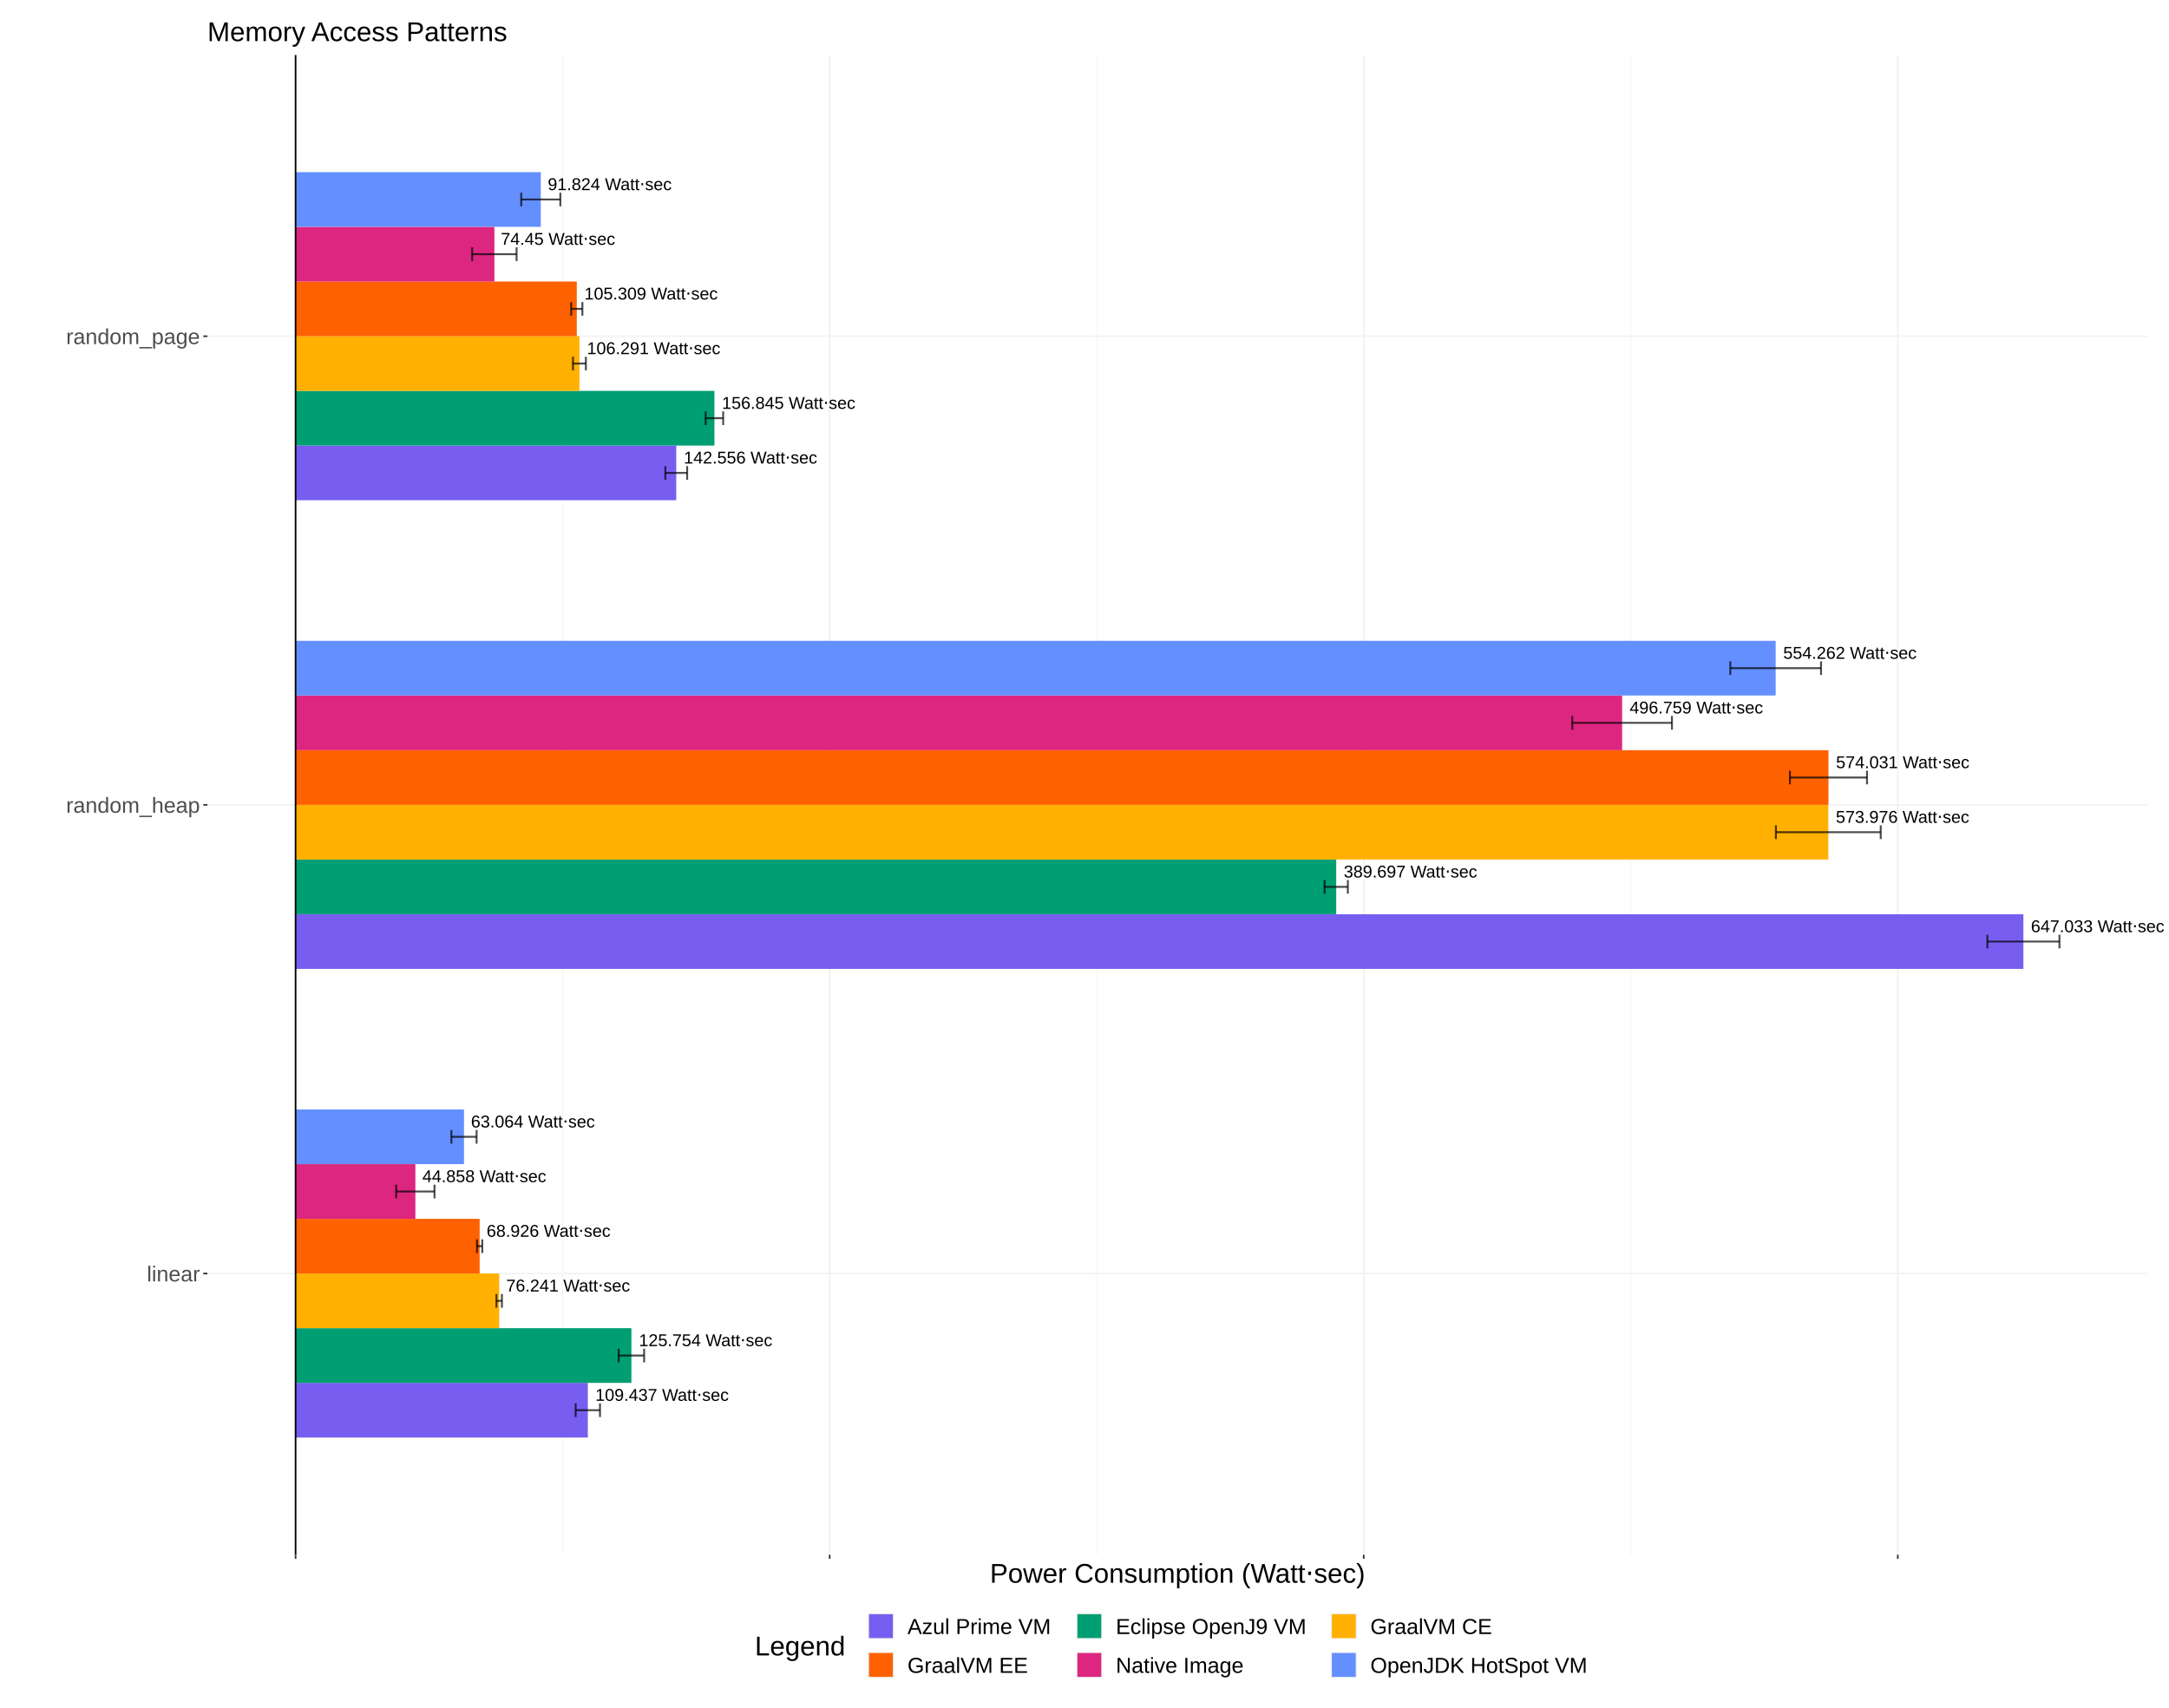
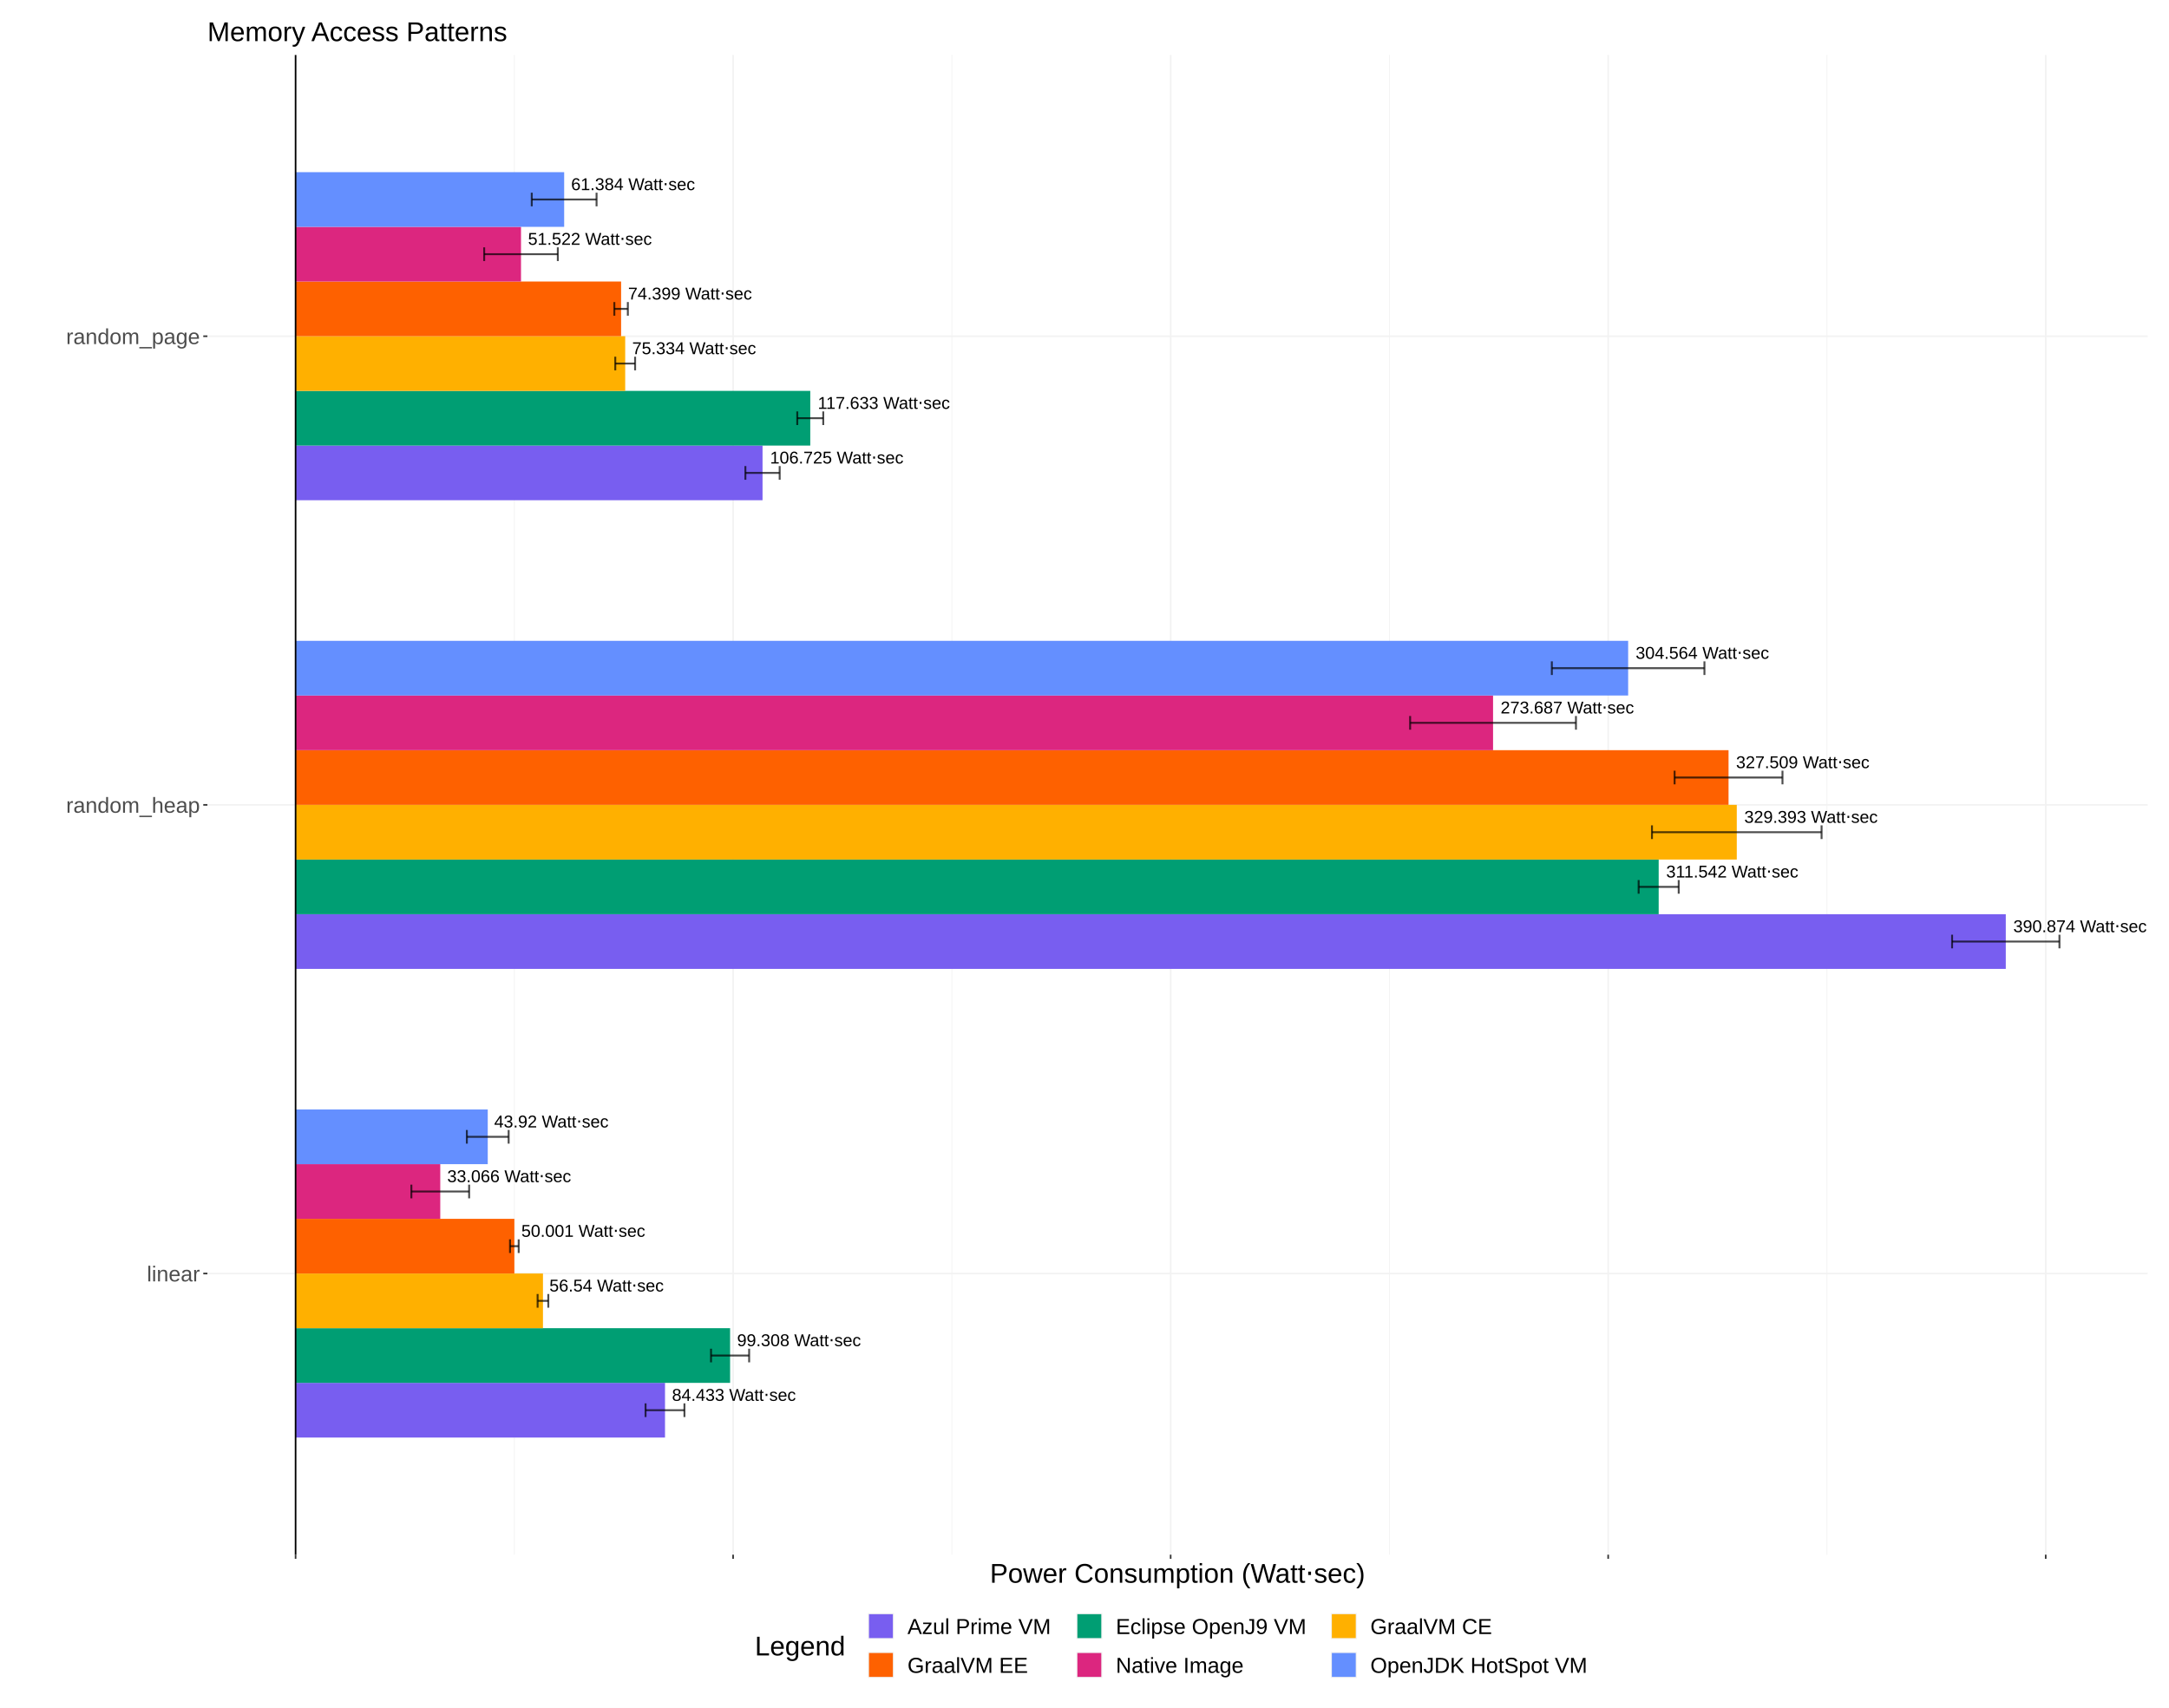
<svg xmlns="http://www.w3.org/2000/svg" class="svglite" width="1440.00pt" height="1133.86pt" viewBox="0 0 1440.00 1133.86">
  <defs>
    <style type="text/css">
    .svglite line, .svglite polyline, .svglite polygon, .svglite path, .svglite rect, .svglite circle {
      fill: none;
      stroke: #000000;
      stroke-linecap: round;
      stroke-linejoin: round;
      stroke-miterlimit: 10.00;
    }
    .svglite text {
      white-space: pre;
    }
  </style>
  </defs>
  <rect width="100%" height="100%" style="stroke: none; fill: #FFFFFF;" />
  <defs>
    <clipPath id="cpMC4wMHwxNDQwLjAwfDAuMDB8MTEzMy44Ng==">
      <rect x="0.00" y="0.00" width="1440.00" height="1133.86" />
    </clipPath>
  </defs>
  <g clip-path="url(#cpMC4wMHwxNDQwLjAwfDAuMDB8MTEzMy44Ng==)">
    <rect x="-0" y="0.00" width="1440.00" height="1133.86" style="stroke-width: 1.07; stroke: #FFFFFF; fill: #FFFFFF;" />
    <rect x="137.69" y="36.52" width="1288.14" height="995.83" style="stroke-width: 1.07; stroke: none;" />
-     <polyline points="373.52,1032.35 373.52,36.52 " style="stroke-width: 0.53; stroke: #F2F2F2; stroke-linecap: butt;" />
-     <polyline points="728.10,1032.35 728.10,36.52 " style="stroke-width: 0.53; stroke: #F2F2F2; stroke-linecap: butt;" />
-     <polyline points="1082.67,1032.35 1082.67,36.52 " style="stroke-width: 0.53; stroke: #F2F2F2; stroke-linecap: butt;" />
+     <polyline points="341.48,1032.35 341.48,36.52 " style="stroke-width: 0.53; stroke: #F2F2F2; stroke-linecap: butt;" />
+     <polyline points="631.95,1032.35 631.95,36.52 " style="stroke-width: 0.53; stroke: #F2F2F2; stroke-linecap: butt;" />
+     <polyline points="922.43,1032.35 922.43,36.52 " style="stroke-width: 0.53; stroke: #F2F2F2; stroke-linecap: butt;" />
+     <polyline points="1212.91,1032.35 1212.91,36.52 " style="stroke-width: 0.53; stroke: #F2F2F2; stroke-linecap: butt;" />
    <polyline points="137.69,845.64 1425.83,845.64 " style="stroke-width: 1.07; stroke: #F2F2F2; stroke-linecap: butt;" />
    <polyline points="137.69,534.44 1425.83,534.44 " style="stroke-width: 1.07; stroke: #F2F2F2; stroke-linecap: butt;" />
    <polyline points="137.69,223.24 1425.83,223.24 " style="stroke-width: 1.07; stroke: #F2F2F2; stroke-linecap: butt;" />
    <polyline points="196.24,1032.35 196.24,36.52 " style="stroke-width: 1.07; stroke: #F2F2F2; stroke-linecap: butt;" />
-     <polyline points="550.81,1032.35 550.81,36.52 " style="stroke-width: 1.07; stroke: #F2F2F2; stroke-linecap: butt;" />
-     <polyline points="905.38,1032.35 905.38,36.52 " style="stroke-width: 1.07; stroke: #F2F2F2; stroke-linecap: butt;" />
-     <polyline points="1259.96,1032.35 1259.96,36.52 " style="stroke-width: 1.07; stroke: #F2F2F2; stroke-linecap: butt;" />
-     <rect x="196.24" y="918.25" width="194.02" height="36.31" style="stroke-width: 1.07; stroke: none; stroke-linecap: butt; stroke-linejoin: miter; fill: #785EF0;" />
-     <rect x="196.24" y="607.05" width="1147.10" height="36.31" style="stroke-width: 1.07; stroke: none; stroke-linecap: butt; stroke-linejoin: miter; fill: #785EF0;" />
-     <rect x="196.24" y="295.85" width="252.73" height="36.31" style="stroke-width: 1.07; stroke: none; stroke-linecap: butt; stroke-linejoin: miter; fill: #785EF0;" />
-     <rect x="196.24" y="881.94" width="222.95" height="36.31" style="stroke-width: 1.07; stroke: none; stroke-linecap: butt; stroke-linejoin: miter; fill: #009E73;" />
-     <rect x="196.24" y="570.74" width="690.88" height="36.31" style="stroke-width: 1.07; stroke: none; stroke-linecap: butt; stroke-linejoin: miter; fill: #009E73;" />
-     <rect x="196.24" y="259.55" width="278.07" height="36.31" style="stroke-width: 1.07; stroke: none; stroke-linecap: butt; stroke-linejoin: miter; fill: #009E73;" />
-     <rect x="196.24" y="845.64" width="135.17" height="36.31" style="stroke-width: 1.07; stroke: none; stroke-linecap: butt; stroke-linejoin: miter; fill: #FFB000;" />
-     <rect x="196.24" y="534.44" width="1017.58" height="36.31" style="stroke-width: 1.07; stroke: none; stroke-linecap: butt; stroke-linejoin: miter; fill: #FFB000;" />
-     <rect x="196.24" y="223.24" width="188.44" height="36.31" style="stroke-width: 1.07; stroke: none; stroke-linecap: butt; stroke-linejoin: miter; fill: #FFB000;" />
-     <rect x="196.24" y="809.33" width="122.20" height="36.31" style="stroke-width: 1.07; stroke: none; stroke-linecap: butt; stroke-linejoin: miter; fill: #FE6100;" />
-     <rect x="196.24" y="498.13" width="1017.68" height="36.31" style="stroke-width: 1.07; stroke: none; stroke-linecap: butt; stroke-linejoin: miter; fill: #FE6100;" />
-     <rect x="196.24" y="186.93" width="186.70" height="36.31" style="stroke-width: 1.07; stroke: none; stroke-linecap: butt; stroke-linejoin: miter; fill: #FE6100;" />
-     <rect x="196.24" y="773.02" width="79.53" height="36.31" style="stroke-width: 1.07; stroke: none; stroke-linecap: butt; stroke-linejoin: miter; fill: #DC267F;" />
-     <rect x="196.24" y="461.83" width="880.69" height="36.31" style="stroke-width: 1.07; stroke: none; stroke-linecap: butt; stroke-linejoin: miter; fill: #DC267F;" />
-     <rect x="196.24" y="150.63" width="131.99" height="36.31" style="stroke-width: 1.07; stroke: none; stroke-linecap: butt; stroke-linejoin: miter; fill: #DC267F;" />
-     <rect x="196.24" y="736.72" width="111.80" height="36.31" style="stroke-width: 1.07; stroke: none; stroke-linecap: butt; stroke-linejoin: miter; fill: #648FFF;" />
-     <rect x="196.24" y="425.52" width="982.63" height="36.31" style="stroke-width: 1.07; stroke: none; stroke-linecap: butt; stroke-linejoin: miter; fill: #648FFF;" />
-     <rect x="196.24" y="114.32" width="162.79" height="36.31" style="stroke-width: 1.07; stroke: none; stroke-linecap: butt; stroke-linejoin: miter; fill: #648FFF;" />
-     <text x="395.25" y="930.18" style="font-size: 11.38px; font-family: &quot;Liberation Sans&quot;;" textLength="99.86px" lengthAdjust="spacingAndGlyphs">109.437 Watt⋅sec</text>
-     <text x="1348.33" y="618.98" style="font-size: 11.38px; font-family: &quot;Liberation Sans&quot;;" textLength="99.86px" lengthAdjust="spacingAndGlyphs">647.033 Watt⋅sec</text>
-     <text x="453.96" y="307.79" style="font-size: 11.38px; font-family: &quot;Liberation Sans&quot;;" textLength="99.86px" lengthAdjust="spacingAndGlyphs">142.556 Watt⋅sec</text>
-     <text x="424.18" y="893.87" style="font-size: 11.38px; font-family: &quot;Liberation Sans&quot;;" textLength="99.86px" lengthAdjust="spacingAndGlyphs">125.754 Watt⋅sec</text>
-     <text x="892.11" y="582.68" style="font-size: 11.38px; font-family: &quot;Liberation Sans&quot;;" textLength="99.86px" lengthAdjust="spacingAndGlyphs">389.697 Watt⋅sec</text>
-     <text x="479.30" y="271.48" style="font-size: 11.38px; font-family: &quot;Liberation Sans&quot;;" textLength="99.86px" lengthAdjust="spacingAndGlyphs">156.845 Watt⋅sec</text>
-     <text x="336.03" y="857.57" style="font-size: 11.38px; font-family: &quot;Liberation Sans&quot;;" textLength="92.62px" lengthAdjust="spacingAndGlyphs">76.241 Watt⋅sec</text>
-     <text x="1218.81" y="546.37" style="font-size: 11.38px; font-family: &quot;Liberation Sans&quot;;" textLength="99.86px" lengthAdjust="spacingAndGlyphs">573.976 Watt⋅sec</text>
-     <text x="389.67" y="235.17" style="font-size: 11.38px; font-family: &quot;Liberation Sans&quot;;" textLength="99.86px" lengthAdjust="spacingAndGlyphs">106.291 Watt⋅sec</text>
-     <text x="323.06" y="821.26" style="font-size: 11.38px; font-family: &quot;Liberation Sans&quot;;" textLength="92.62px" lengthAdjust="spacingAndGlyphs">68.926 Watt⋅sec</text>
-     <text x="1218.91" y="510.06" style="font-size: 11.38px; font-family: &quot;Liberation Sans&quot;;" textLength="99.86px" lengthAdjust="spacingAndGlyphs">574.031 Watt⋅sec</text>
-     <text x="387.93" y="198.87" style="font-size: 11.38px; font-family: &quot;Liberation Sans&quot;;" textLength="99.86px" lengthAdjust="spacingAndGlyphs">105.309 Watt⋅sec</text>
-     <text x="280.40" y="784.96" style="font-size: 11.38px; font-family: &quot;Liberation Sans&quot;;" textLength="92.62px" lengthAdjust="spacingAndGlyphs">44.858 Watt⋅sec</text>
-     <text x="1081.92" y="473.76" style="font-size: 11.38px; font-family: &quot;Liberation Sans&quot;;" textLength="99.86px" lengthAdjust="spacingAndGlyphs">496.759 Watt⋅sec</text>
-     <text x="332.50" y="162.56" style="font-size: 11.38px; font-family: &quot;Liberation Sans&quot;;" textLength="85.38px" lengthAdjust="spacingAndGlyphs">74.45 Watt⋅sec</text>
-     <text x="312.67" y="748.65" style="font-size: 11.38px; font-family: &quot;Liberation Sans&quot;;" textLength="92.62px" lengthAdjust="spacingAndGlyphs">63.064 Watt⋅sec</text>
-     <text x="1183.86" y="437.45" style="font-size: 11.38px; font-family: &quot;Liberation Sans&quot;;" textLength="99.86px" lengthAdjust="spacingAndGlyphs">554.262 Watt⋅sec</text>
-     <text x="363.66" y="126.25" style="font-size: 11.38px; font-family: &quot;Liberation Sans&quot;;" textLength="92.62px" lengthAdjust="spacingAndGlyphs">91.824 Watt⋅sec</text>
-     <polyline points="398.34,940.94 398.34,931.86 " style="stroke-width: 1.28; stroke: #000000; stroke-opacity: 0.70; stroke-linecap: butt;" />
-     <polyline points="398.34,936.40 382.17,936.40 " style="stroke-width: 1.28; stroke: #000000; stroke-opacity: 0.70; stroke-linecap: butt;" />
-     <polyline points="382.17,940.94 382.17,931.86 " style="stroke-width: 1.28; stroke: #000000; stroke-opacity: 0.70; stroke-linecap: butt;" />
+     <polyline points="486.71,1032.35 486.71,36.52 " style="stroke-width: 1.07; stroke: #F2F2F2; stroke-linecap: butt;" />
+     <polyline points="777.19,1032.35 777.19,36.52 " style="stroke-width: 1.07; stroke: #F2F2F2; stroke-linecap: butt;" />
+     <polyline points="1067.67,1032.35 1067.67,36.52 " style="stroke-width: 1.07; stroke: #F2F2F2; stroke-linecap: butt;" />
+     <polyline points="1358.15,1032.35 1358.15,36.52 " style="stroke-width: 1.07; stroke: #F2F2F2; stroke-linecap: butt;" />
+     <rect x="196.24" y="918.25" width="245.26" height="36.31" style="stroke-width: 1.07; stroke: none; stroke-linecap: butt; stroke-linejoin: miter; fill: #785EF0;" />
+     <rect x="196.24" y="607.05" width="1135.40" height="36.31" style="stroke-width: 1.07; stroke: none; stroke-linecap: butt; stroke-linejoin: miter; fill: #785EF0;" />
+     <rect x="196.24" y="295.85" width="310.01" height="36.31" style="stroke-width: 1.07; stroke: none; stroke-linecap: butt; stroke-linejoin: miter; fill: #785EF0;" />
+     <rect x="196.24" y="881.94" width="288.47" height="36.31" style="stroke-width: 1.07; stroke: none; stroke-linecap: butt; stroke-linejoin: miter; fill: #009E73;" />
+     <rect x="196.24" y="570.74" width="904.96" height="36.31" style="stroke-width: 1.07; stroke: none; stroke-linecap: butt; stroke-linejoin: miter; fill: #009E73;" />
+     <rect x="196.24" y="259.55" width="341.70" height="36.31" style="stroke-width: 1.07; stroke: none; stroke-linecap: butt; stroke-linejoin: miter; fill: #009E73;" />
+     <rect x="196.24" y="845.64" width="164.24" height="36.31" style="stroke-width: 1.07; stroke: none; stroke-linecap: butt; stroke-linejoin: miter; fill: #FFB000;" />
+     <rect x="196.24" y="534.44" width="956.81" height="36.31" style="stroke-width: 1.07; stroke: none; stroke-linecap: butt; stroke-linejoin: miter; fill: #FFB000;" />
+     <rect x="196.24" y="223.24" width="218.83" height="36.31" style="stroke-width: 1.07; stroke: none; stroke-linecap: butt; stroke-linejoin: miter; fill: #FFB000;" />
+     <rect x="196.24" y="809.33" width="145.24" height="36.31" style="stroke-width: 1.07; stroke: none; stroke-linecap: butt; stroke-linejoin: miter; fill: #FE6100;" />
+     <rect x="196.24" y="498.13" width="951.34" height="36.31" style="stroke-width: 1.07; stroke: none; stroke-linecap: butt; stroke-linejoin: miter; fill: #FE6100;" />
+     <rect x="196.24" y="186.93" width="216.11" height="36.31" style="stroke-width: 1.07; stroke: none; stroke-linecap: butt; stroke-linejoin: miter; fill: #FE6100;" />
+     <rect x="196.24" y="773.02" width="96.05" height="36.31" style="stroke-width: 1.07; stroke: none; stroke-linecap: butt; stroke-linejoin: miter; fill: #DC267F;" />
+     <rect x="196.24" y="461.83" width="795.00" height="36.31" style="stroke-width: 1.07; stroke: none; stroke-linecap: butt; stroke-linejoin: miter; fill: #DC267F;" />
+     <rect x="196.24" y="150.63" width="149.66" height="36.31" style="stroke-width: 1.07; stroke: none; stroke-linecap: butt; stroke-linejoin: miter; fill: #DC267F;" />
+     <rect x="196.24" y="736.72" width="127.58" height="36.31" style="stroke-width: 1.07; stroke: none; stroke-linecap: butt; stroke-linejoin: miter; fill: #648FFF;" />
+     <rect x="196.24" y="425.52" width="884.69" height="36.31" style="stroke-width: 1.07; stroke: none; stroke-linecap: butt; stroke-linejoin: miter; fill: #648FFF;" />
+     <rect x="196.24" y="114.32" width="178.31" height="36.31" style="stroke-width: 1.07; stroke: none; stroke-linecap: butt; stroke-linejoin: miter; fill: #648FFF;" />
+     <text x="446.13" y="930.18" style="font-size: 11.38px; font-family: &quot;Liberation Sans&quot;;" textLength="92.62px" lengthAdjust="spacingAndGlyphs">84.433 Watt⋅sec</text>
+     <text x="1336.63" y="618.98" style="font-size: 11.38px; font-family: &quot;Liberation Sans&quot;;" textLength="99.86px" lengthAdjust="spacingAndGlyphs">390.874 Watt⋅sec</text>
+     <text x="511.24" y="307.79" style="font-size: 11.38px; font-family: &quot;Liberation Sans&quot;;" textLength="99.86px" lengthAdjust="spacingAndGlyphs">106.725 Watt⋅sec</text>
+     <text x="489.34" y="893.87" style="font-size: 11.38px; font-family: &quot;Liberation Sans&quot;;" textLength="92.62px" lengthAdjust="spacingAndGlyphs">99.308 Watt⋅sec</text>
+     <text x="1106.19" y="582.68" style="font-size: 11.38px; font-family: &quot;Liberation Sans&quot;;" textLength="99.86px" lengthAdjust="spacingAndGlyphs">311.542 Watt⋅sec</text>
+     <text x="542.93" y="271.48" style="font-size: 11.38px; font-family: &quot;Liberation Sans&quot;;" textLength="99.86px" lengthAdjust="spacingAndGlyphs">117.633 Watt⋅sec</text>
+     <text x="364.74" y="857.57" style="font-size: 11.38px; font-family: &quot;Liberation Sans&quot;;" textLength="85.38px" lengthAdjust="spacingAndGlyphs">56.54 Watt⋅sec</text>
+     <text x="1158.04" y="546.37" style="font-size: 11.38px; font-family: &quot;Liberation Sans&quot;;" textLength="99.86px" lengthAdjust="spacingAndGlyphs">329.393 Watt⋅sec</text>
+     <text x="419.70" y="235.17" style="font-size: 11.38px; font-family: &quot;Liberation Sans&quot;;" textLength="92.62px" lengthAdjust="spacingAndGlyphs">75.334 Watt⋅sec</text>
+     <text x="346.11" y="821.26" style="font-size: 11.38px; font-family: &quot;Liberation Sans&quot;;" textLength="92.62px" lengthAdjust="spacingAndGlyphs">50.001 Watt⋅sec</text>
+     <text x="1152.57" y="510.06" style="font-size: 11.38px; font-family: &quot;Liberation Sans&quot;;" textLength="99.86px" lengthAdjust="spacingAndGlyphs">327.509 Watt⋅sec</text>
+     <text x="416.98" y="198.87" style="font-size: 11.38px; font-family: &quot;Liberation Sans&quot;;" textLength="92.62px" lengthAdjust="spacingAndGlyphs">74.399 Watt⋅sec</text>
+     <text x="296.92" y="784.96" style="font-size: 11.38px; font-family: &quot;Liberation Sans&quot;;" textLength="92.62px" lengthAdjust="spacingAndGlyphs">33.066 Watt⋅sec</text>
+     <text x="996.23" y="473.76" style="font-size: 11.38px; font-family: &quot;Liberation Sans&quot;;" textLength="99.86px" lengthAdjust="spacingAndGlyphs">273.687 Watt⋅sec</text>
+     <text x="350.53" y="162.56" style="font-size: 11.38px; font-family: &quot;Liberation Sans&quot;;" textLength="92.62px" lengthAdjust="spacingAndGlyphs">51.522 Watt⋅sec</text>
+     <text x="328.08" y="748.65" style="font-size: 11.38px; font-family: &quot;Liberation Sans&quot;;" textLength="85.38px" lengthAdjust="spacingAndGlyphs">43.92 Watt⋅sec</text>
+     <text x="1085.92" y="437.45" style="font-size: 11.38px; font-family: &quot;Liberation Sans&quot;;" textLength="99.86px" lengthAdjust="spacingAndGlyphs">304.564 Watt⋅sec</text>
+     <text x="379.17" y="126.25" style="font-size: 11.38px; font-family: &quot;Liberation Sans&quot;;" textLength="92.62px" lengthAdjust="spacingAndGlyphs">61.384 Watt⋅sec</text>
+     <polyline points="454.40,940.94 454.40,931.86 " style="stroke-width: 1.28; stroke: #000000; stroke-opacity: 0.70; stroke-linecap: butt;" />
+     <polyline points="454.40,936.40 428.59,936.40 " style="stroke-width: 1.28; stroke: #000000; stroke-opacity: 0.70; stroke-linecap: butt;" />
+     <polyline points="428.59,940.94 428.59,931.86 " style="stroke-width: 1.28; stroke: #000000; stroke-opacity: 0.70; stroke-linecap: butt;" />
    <polyline points="1367.27,629.74 1367.27,620.67 " style="stroke-width: 1.28; stroke: #000000; stroke-opacity: 0.70; stroke-linecap: butt;" />
-     <polyline points="1367.27,625.20 1319.41,625.20 " style="stroke-width: 1.28; stroke: #000000; stroke-opacity: 0.70; stroke-linecap: butt;" />
-     <polyline points="1319.41,629.74 1319.41,620.67 " style="stroke-width: 1.28; stroke: #000000; stroke-opacity: 0.70; stroke-linecap: butt;" />
-     <polyline points="456.20,318.55 456.20,309.47 " style="stroke-width: 1.28; stroke: #000000; stroke-opacity: 0.70; stroke-linecap: butt;" />
-     <polyline points="456.20,314.01 441.74,314.01 " style="stroke-width: 1.28; stroke: #000000; stroke-opacity: 0.70; stroke-linecap: butt;" />
-     <polyline points="441.74,318.55 441.74,309.47 " style="stroke-width: 1.28; stroke: #000000; stroke-opacity: 0.70; stroke-linecap: butt;" />
-     <polyline points="427.64,904.63 427.64,895.56 " style="stroke-width: 1.28; stroke: #000000; stroke-opacity: 0.70; stroke-linecap: butt;" />
-     <polyline points="427.64,900.10 410.72,900.10 " style="stroke-width: 1.28; stroke: #000000; stroke-opacity: 0.70; stroke-linecap: butt;" />
-     <polyline points="410.72,904.63 410.72,895.56 " style="stroke-width: 1.28; stroke: #000000; stroke-opacity: 0.70; stroke-linecap: butt;" />
-     <polyline points="894.84,593.44 894.84,584.36 " style="stroke-width: 1.28; stroke: #000000; stroke-opacity: 0.70; stroke-linecap: butt;" />
-     <polyline points="894.84,588.90 879.39,588.90 " style="stroke-width: 1.28; stroke: #000000; stroke-opacity: 0.70; stroke-linecap: butt;" />
-     <polyline points="879.39,593.44 879.39,584.36 " style="stroke-width: 1.28; stroke: #000000; stroke-opacity: 0.70; stroke-linecap: butt;" />
-     <polyline points="480.12,282.24 480.12,273.16 " style="stroke-width: 1.28; stroke: #000000; stroke-opacity: 0.70; stroke-linecap: butt;" />
-     <polyline points="480.12,277.70 468.48,277.70 " style="stroke-width: 1.28; stroke: #000000; stroke-opacity: 0.70; stroke-linecap: butt;" />
-     <polyline points="468.48,282.24 468.48,273.16 " style="stroke-width: 1.28; stroke: #000000; stroke-opacity: 0.70; stroke-linecap: butt;" />
-     <polyline points="333.22,868.33 333.22,859.25 " style="stroke-width: 1.28; stroke: #000000; stroke-opacity: 0.70; stroke-linecap: butt;" />
-     <polyline points="333.22,863.79 329.58,863.79 " style="stroke-width: 1.28; stroke: #000000; stroke-opacity: 0.70; stroke-linecap: butt;" />
-     <polyline points="329.58,868.33 329.58,859.25 " style="stroke-width: 1.28; stroke: #000000; stroke-opacity: 0.70; stroke-linecap: butt;" />
-     <polyline points="1248.62,557.13 1248.62,548.05 " style="stroke-width: 1.28; stroke: #000000; stroke-opacity: 0.70; stroke-linecap: butt;" />
-     <polyline points="1248.62,552.59 1179.02,552.59 " style="stroke-width: 1.28; stroke: #000000; stroke-opacity: 0.70; stroke-linecap: butt;" />
-     <polyline points="1179.02,557.13 1179.02,548.05 " style="stroke-width: 1.28; stroke: #000000; stroke-opacity: 0.70; stroke-linecap: butt;" />
-     <polyline points="388.96,245.93 388.96,236.86 " style="stroke-width: 1.28; stroke: #000000; stroke-opacity: 0.70; stroke-linecap: butt;" />
-     <polyline points="388.96,241.39 380.40,241.39 " style="stroke-width: 1.28; stroke: #000000; stroke-opacity: 0.70; stroke-linecap: butt;" />
-     <polyline points="380.40,245.93 380.40,236.86 " style="stroke-width: 1.28; stroke: #000000; stroke-opacity: 0.70; stroke-linecap: butt;" />
-     <polyline points="320.19,832.02 320.19,822.94 " style="stroke-width: 1.28; stroke: #000000; stroke-opacity: 0.70; stroke-linecap: butt;" />
-     <polyline points="320.19,827.48 316.68,827.48 " style="stroke-width: 1.28; stroke: #000000; stroke-opacity: 0.70; stroke-linecap: butt;" />
-     <polyline points="316.68,832.02 316.68,822.94 " style="stroke-width: 1.28; stroke: #000000; stroke-opacity: 0.70; stroke-linecap: butt;" />
-     <polyline points="1239.51,520.82 1239.51,511.75 " style="stroke-width: 1.28; stroke: #000000; stroke-opacity: 0.70; stroke-linecap: butt;" />
-     <polyline points="1239.51,516.29 1188.33,516.29 " style="stroke-width: 1.28; stroke: #000000; stroke-opacity: 0.70; stroke-linecap: butt;" />
-     <polyline points="1188.33,520.82 1188.33,511.75 " style="stroke-width: 1.28; stroke: #000000; stroke-opacity: 0.70; stroke-linecap: butt;" />
-     <polyline points="386.65,209.63 386.65,200.55 " style="stroke-width: 1.28; stroke: #000000; stroke-opacity: 0.70; stroke-linecap: butt;" />
-     <polyline points="386.65,205.09 379.22,205.09 " style="stroke-width: 1.28; stroke: #000000; stroke-opacity: 0.70; stroke-linecap: butt;" />
-     <polyline points="379.22,209.63 379.22,200.55 " style="stroke-width: 1.28; stroke: #000000; stroke-opacity: 0.70; stroke-linecap: butt;" />
-     <polyline points="288.47,795.71 288.47,786.64 " style="stroke-width: 1.28; stroke: #000000; stroke-opacity: 0.70; stroke-linecap: butt;" />
-     <polyline points="288.47,791.18 263.06,791.18 " style="stroke-width: 1.28; stroke: #000000; stroke-opacity: 0.70; stroke-linecap: butt;" />
-     <polyline points="263.06,795.71 263.06,786.64 " style="stroke-width: 1.28; stroke: #000000; stroke-opacity: 0.70; stroke-linecap: butt;" />
-     <polyline points="1110.01,484.52 1110.01,475.44 " style="stroke-width: 1.28; stroke: #000000; stroke-opacity: 0.70; stroke-linecap: butt;" />
-     <polyline points="1110.01,479.98 1043.84,479.98 " style="stroke-width: 1.28; stroke: #000000; stroke-opacity: 0.70; stroke-linecap: butt;" />
-     <polyline points="1043.84,484.52 1043.84,475.44 " style="stroke-width: 1.28; stroke: #000000; stroke-opacity: 0.70; stroke-linecap: butt;" />
-     <polyline points="342.96,173.32 342.96,164.24 " style="stroke-width: 1.28; stroke: #000000; stroke-opacity: 0.70; stroke-linecap: butt;" />
-     <polyline points="342.96,168.78 313.49,168.78 " style="stroke-width: 1.28; stroke: #000000; stroke-opacity: 0.70; stroke-linecap: butt;" />
-     <polyline points="313.49,173.32 313.49,164.24 " style="stroke-width: 1.28; stroke: #000000; stroke-opacity: 0.70; stroke-linecap: butt;" />
-     <polyline points="316.41,759.41 316.41,750.33 " style="stroke-width: 1.28; stroke: #000000; stroke-opacity: 0.70; stroke-linecap: butt;" />
-     <polyline points="316.41,754.87 299.68,754.87 " style="stroke-width: 1.28; stroke: #000000; stroke-opacity: 0.70; stroke-linecap: butt;" />
-     <polyline points="299.68,759.41 299.68,750.33 " style="stroke-width: 1.28; stroke: #000000; stroke-opacity: 0.70; stroke-linecap: butt;" />
-     <polyline points="1208.99,448.21 1208.99,439.13 " style="stroke-width: 1.28; stroke: #000000; stroke-opacity: 0.70; stroke-linecap: butt;" />
-     <polyline points="1208.99,443.67 1148.75,443.67 " style="stroke-width: 1.28; stroke: #000000; stroke-opacity: 0.70; stroke-linecap: butt;" />
-     <polyline points="1148.75,448.21 1148.75,439.13 " style="stroke-width: 1.28; stroke: #000000; stroke-opacity: 0.70; stroke-linecap: butt;" />
-     <polyline points="372.02,137.01 372.02,127.94 " style="stroke-width: 1.28; stroke: #000000; stroke-opacity: 0.70; stroke-linecap: butt;" />
-     <polyline points="372.02,132.47 346.04,132.47 " style="stroke-width: 1.28; stroke: #000000; stroke-opacity: 0.70; stroke-linecap: butt;" />
-     <polyline points="346.04,137.01 346.04,127.94 " style="stroke-width: 1.28; stroke: #000000; stroke-opacity: 0.70; stroke-linecap: butt;" />
+     <polyline points="1367.27,625.20 1296.00,625.20 " style="stroke-width: 1.28; stroke: #000000; stroke-opacity: 0.70; stroke-linecap: butt;" />
+     <polyline points="1296.00,629.74 1296.00,620.67 " style="stroke-width: 1.28; stroke: #000000; stroke-opacity: 0.70; stroke-linecap: butt;" />
+     <polyline points="517.63,318.55 517.63,309.47 " style="stroke-width: 1.28; stroke: #000000; stroke-opacity: 0.70; stroke-linecap: butt;" />
+     <polyline points="517.63,314.01 494.87,314.01 " style="stroke-width: 1.28; stroke: #000000; stroke-opacity: 0.70; stroke-linecap: butt;" />
+     <polyline points="494.87,318.55 494.87,309.47 " style="stroke-width: 1.28; stroke: #000000; stroke-opacity: 0.70; stroke-linecap: butt;" />
+     <polyline points="497.36,904.63 497.36,895.56 " style="stroke-width: 1.28; stroke: #000000; stroke-opacity: 0.70; stroke-linecap: butt;" />
+     <polyline points="497.36,900.10 472.05,900.10 " style="stroke-width: 1.28; stroke: #000000; stroke-opacity: 0.70; stroke-linecap: butt;" />
+     <polyline points="472.05,904.63 472.05,895.56 " style="stroke-width: 1.28; stroke: #000000; stroke-opacity: 0.70; stroke-linecap: butt;" />
+     <polyline points="1114.50,593.44 1114.50,584.36 " style="stroke-width: 1.28; stroke: #000000; stroke-opacity: 0.70; stroke-linecap: butt;" />
+     <polyline points="1114.50,588.90 1087.89,588.90 " style="stroke-width: 1.28; stroke: #000000; stroke-opacity: 0.70; stroke-linecap: butt;" />
+     <polyline points="1087.89,593.44 1087.89,584.36 " style="stroke-width: 1.28; stroke: #000000; stroke-opacity: 0.70; stroke-linecap: butt;" />
+     <polyline points="546.56,282.24 546.56,273.16 " style="stroke-width: 1.28; stroke: #000000; stroke-opacity: 0.70; stroke-linecap: butt;" />
+     <polyline points="546.56,277.70 529.31,277.70 " style="stroke-width: 1.28; stroke: #000000; stroke-opacity: 0.70; stroke-linecap: butt;" />
+     <polyline points="529.31,282.24 529.31,273.16 " style="stroke-width: 1.28; stroke: #000000; stroke-opacity: 0.70; stroke-linecap: butt;" />
+     <polyline points="364.02,868.33 364.02,859.25 " style="stroke-width: 1.28; stroke: #000000; stroke-opacity: 0.70; stroke-linecap: butt;" />
+     <polyline points="364.02,863.79 356.92,863.79 " style="stroke-width: 1.28; stroke: #000000; stroke-opacity: 0.70; stroke-linecap: butt;" />
+     <polyline points="356.92,868.33 356.92,859.25 " style="stroke-width: 1.28; stroke: #000000; stroke-opacity: 0.70; stroke-linecap: butt;" />
+     <polyline points="1209.35,557.13 1209.35,548.05 " style="stroke-width: 1.28; stroke: #000000; stroke-opacity: 0.70; stroke-linecap: butt;" />
+     <polyline points="1209.35,552.59 1096.74,552.59 " style="stroke-width: 1.28; stroke: #000000; stroke-opacity: 0.70; stroke-linecap: butt;" />
+     <polyline points="1096.74,557.13 1096.74,548.05 " style="stroke-width: 1.28; stroke: #000000; stroke-opacity: 0.70; stroke-linecap: butt;" />
+     <polyline points="421.65,245.93 421.65,236.86 " style="stroke-width: 1.28; stroke: #000000; stroke-opacity: 0.70; stroke-linecap: butt;" />
+     <polyline points="421.65,241.39 408.48,241.39 " style="stroke-width: 1.28; stroke: #000000; stroke-opacity: 0.70; stroke-linecap: butt;" />
+     <polyline points="408.48,245.93 408.48,236.86 " style="stroke-width: 1.28; stroke: #000000; stroke-opacity: 0.70; stroke-linecap: butt;" />
+     <polyline points="344.36,832.02 344.36,822.94 " style="stroke-width: 1.28; stroke: #000000; stroke-opacity: 0.70; stroke-linecap: butt;" />
+     <polyline points="344.36,827.48 338.60,827.48 " style="stroke-width: 1.28; stroke: #000000; stroke-opacity: 0.70; stroke-linecap: butt;" />
+     <polyline points="338.60,832.02 338.60,822.94 " style="stroke-width: 1.28; stroke: #000000; stroke-opacity: 0.70; stroke-linecap: butt;" />
+     <polyline points="1183.39,520.82 1183.39,511.75 " style="stroke-width: 1.28; stroke: #000000; stroke-opacity: 0.70; stroke-linecap: butt;" />
+     <polyline points="1183.39,516.29 1111.77,516.29 " style="stroke-width: 1.28; stroke: #000000; stroke-opacity: 0.70; stroke-linecap: butt;" />
+     <polyline points="1111.77,520.82 1111.77,511.75 " style="stroke-width: 1.28; stroke: #000000; stroke-opacity: 0.70; stroke-linecap: butt;" />
+     <polyline points="416.83,209.63 416.83,200.55 " style="stroke-width: 1.28; stroke: #000000; stroke-opacity: 0.70; stroke-linecap: butt;" />
+     <polyline points="416.83,205.09 407.86,205.09 " style="stroke-width: 1.28; stroke: #000000; stroke-opacity: 0.70; stroke-linecap: butt;" />
+     <polyline points="407.86,209.63 407.86,200.55 " style="stroke-width: 1.28; stroke: #000000; stroke-opacity: 0.70; stroke-linecap: butt;" />
+     <polyline points="311.46,795.71 311.46,786.64 " style="stroke-width: 1.28; stroke: #000000; stroke-opacity: 0.70; stroke-linecap: butt;" />
+     <polyline points="311.46,791.18 273.11,791.18 " style="stroke-width: 1.28; stroke: #000000; stroke-opacity: 0.70; stroke-linecap: butt;" />
+     <polyline points="273.11,795.71 273.11,786.64 " style="stroke-width: 1.28; stroke: #000000; stroke-opacity: 0.70; stroke-linecap: butt;" />
+     <polyline points="1046.28,484.52 1046.28,475.44 " style="stroke-width: 1.28; stroke: #000000; stroke-opacity: 0.70; stroke-linecap: butt;" />
+     <polyline points="1046.28,479.98 936.19,479.98 " style="stroke-width: 1.28; stroke: #000000; stroke-opacity: 0.70; stroke-linecap: butt;" />
+     <polyline points="936.19,484.52 936.19,475.44 " style="stroke-width: 1.28; stroke: #000000; stroke-opacity: 0.70; stroke-linecap: butt;" />
+     <polyline points="370.34,173.32 370.34,164.24 " style="stroke-width: 1.28; stroke: #000000; stroke-opacity: 0.70; stroke-linecap: butt;" />
+     <polyline points="370.34,168.78 321.45,168.78 " style="stroke-width: 1.28; stroke: #000000; stroke-opacity: 0.70; stroke-linecap: butt;" />
+     <polyline points="321.45,173.32 321.45,164.24 " style="stroke-width: 1.28; stroke: #000000; stroke-opacity: 0.70; stroke-linecap: butt;" />
+     <polyline points="337.69,759.41 337.69,750.33 " style="stroke-width: 1.28; stroke: #000000; stroke-opacity: 0.70; stroke-linecap: butt;" />
+     <polyline points="337.69,754.87 309.94,754.87 " style="stroke-width: 1.28; stroke: #000000; stroke-opacity: 0.70; stroke-linecap: butt;" />
+     <polyline points="309.94,759.41 309.94,750.33 " style="stroke-width: 1.28; stroke: #000000; stroke-opacity: 0.70; stroke-linecap: butt;" />
+     <polyline points="1131.58,448.21 1131.58,439.13 " style="stroke-width: 1.28; stroke: #000000; stroke-opacity: 0.70; stroke-linecap: butt;" />
+     <polyline points="1131.58,443.67 1030.27,443.67 " style="stroke-width: 1.28; stroke: #000000; stroke-opacity: 0.70; stroke-linecap: butt;" />
+     <polyline points="1030.27,448.21 1030.27,439.13 " style="stroke-width: 1.28; stroke: #000000; stroke-opacity: 0.70; stroke-linecap: butt;" />
+     <polyline points="396.06,137.01 396.06,127.94 " style="stroke-width: 1.28; stroke: #000000; stroke-opacity: 0.70; stroke-linecap: butt;" />
+     <polyline points="396.06,132.47 353.03,132.47 " style="stroke-width: 1.28; stroke: #000000; stroke-opacity: 0.70; stroke-linecap: butt;" />
+     <polyline points="353.03,137.01 353.03,127.94 " style="stroke-width: 1.28; stroke: #000000; stroke-opacity: 0.70; stroke-linecap: butt;" />
    <line x1="196.24" y1="1032.35" x2="196.24" y2="36.52" style="stroke-width: 1.07; stroke-linecap: butt;" />
    <text x="132.75" y="850.88" text-anchor="end" style="font-size: 14.40px;fill: #4D4D4D; font-family: &quot;Liberation Sans&quot;;" textLength="40.71px" lengthAdjust="spacingAndGlyphs">linear</text>
    <text x="132.75" y="539.68" text-anchor="end" style="font-size: 14.40px;fill: #4D4D4D; font-family: &quot;Liberation Sans&quot;;" textLength="98.96px" lengthAdjust="spacingAndGlyphs">random_heap</text>
    <text x="132.75" y="228.49" text-anchor="end" style="font-size: 14.40px;fill: #4D4D4D; font-family: &quot;Liberation Sans&quot;;" textLength="98.97px" lengthAdjust="spacingAndGlyphs">random_page</text>
    <polyline points="134.95,845.64 137.69,845.64 " style="stroke-width: 1.07; stroke: #333333; stroke-linecap: butt;" />
    <polyline points="134.95,534.44 137.69,534.44 " style="stroke-width: 1.07; stroke: #333333; stroke-linecap: butt;" />
    <polyline points="134.95,223.24 137.69,223.24 " style="stroke-width: 1.07; stroke: #333333; stroke-linecap: butt;" />
    <polyline points="196.24,1035.09 196.24,1032.35 " style="stroke-width: 1.07; stroke: #333333; stroke-linecap: butt;" />
-     <polyline points="550.81,1035.09 550.81,1032.35 " style="stroke-width: 1.07; stroke: #333333; stroke-linecap: butt;" />
-     <polyline points="905.38,1035.09 905.38,1032.35 " style="stroke-width: 1.07; stroke: #333333; stroke-linecap: butt;" />
-     <polyline points="1259.96,1035.09 1259.96,1032.35 " style="stroke-width: 1.07; stroke: #333333; stroke-linecap: butt;" />
+     <polyline points="486.71,1035.09 486.71,1032.35 " style="stroke-width: 1.07; stroke: #333333; stroke-linecap: butt;" />
+     <polyline points="777.19,1035.09 777.19,1032.35 " style="stroke-width: 1.07; stroke: #333333; stroke-linecap: butt;" />
+     <polyline points="1067.67,1035.09 1067.67,1032.35 " style="stroke-width: 1.07; stroke: #333333; stroke-linecap: butt;" />
+     <polyline points="1358.15,1035.09 1358.15,1032.35 " style="stroke-width: 1.07; stroke: #333333; stroke-linecap: butt;" />
    <text x="781.76" y="1050.96" text-anchor="middle" style="font-size: 18.00px; font-family: &quot;Liberation Sans&quot;;" textLength="276.99px" lengthAdjust="spacingAndGlyphs">Power Consumption (Watt⋅sec)</text>
    <rect x="495.66" y="1065.66" width="572.20" height="54.02" style="stroke-width: 1.07; stroke: none; fill: #FFFFFF;" />
    <text x="501.14" y="1099.24" style="font-size: 18.00px; font-family: &quot;Liberation Sans&quot;;" textLength="66.12px" lengthAdjust="spacingAndGlyphs">Legend</text>
    <rect x="576.22" y="1071.14" width="17.28" height="17.28" style="stroke-width: 1.07; stroke: none; fill: #F2F2F2;" />
    <rect x="576.93" y="1071.85" width="15.86" height="15.86" style="stroke-width: 1.07; stroke: none; stroke-linecap: butt; stroke-linejoin: miter; fill: #785EF0;" />
    <rect x="714.57" y="1071.14" width="17.28" height="17.28" style="stroke-width: 1.07; stroke: none; fill: #F2F2F2;" />
    <rect x="715.27" y="1071.85" width="15.86" height="15.86" style="stroke-width: 1.07; stroke: none; stroke-linecap: butt; stroke-linejoin: miter; fill: #009E73;" />
    <rect x="883.52" y="1071.14" width="17.28" height="17.28" style="stroke-width: 1.07; stroke: none; fill: #F2F2F2;" />
    <rect x="884.23" y="1071.85" width="15.86" height="15.86" style="stroke-width: 1.07; stroke: none; stroke-linecap: butt; stroke-linejoin: miter; fill: #FFB000;" />
    <rect x="576.22" y="1096.93" width="17.28" height="17.28" style="stroke-width: 1.07; stroke: none; fill: #F2F2F2;" />
    <rect x="576.93" y="1097.63" width="15.86" height="15.86" style="stroke-width: 1.07; stroke: none; stroke-linecap: butt; stroke-linejoin: miter; fill: #FE6100;" />
    <rect x="714.57" y="1096.93" width="17.28" height="17.28" style="stroke-width: 1.07; stroke: none; fill: #F2F2F2;" />
    <rect x="715.27" y="1097.63" width="15.86" height="15.86" style="stroke-width: 1.07; stroke: none; stroke-linecap: butt; stroke-linejoin: miter; fill: #DC267F;" />
    <rect x="883.52" y="1096.93" width="17.28" height="17.28" style="stroke-width: 1.07; stroke: none; fill: #F2F2F2;" />
    <rect x="884.23" y="1097.63" width="15.86" height="15.86" style="stroke-width: 1.07; stroke: none; stroke-linecap: butt; stroke-linejoin: miter; fill: #648FFF;" />
    <text x="602.47" y="1085.03" style="font-size: 14.40px; font-family: &quot;Liberation Sans&quot;;" textLength="103.13px" lengthAdjust="spacingAndGlyphs">Azul Prime VM</text>
    <text x="740.81" y="1085.03" style="font-size: 14.40px; font-family: &quot;Liberation Sans&quot;;" textLength="133.74px" lengthAdjust="spacingAndGlyphs">Eclipse OpenJ9 VM</text>
    <text x="909.76" y="1085.03" style="font-size: 14.40px; font-family: &quot;Liberation Sans&quot;;" textLength="84.69px" lengthAdjust="spacingAndGlyphs">GraalVM CE</text>
    <text x="602.47" y="1110.81" style="font-size: 14.40px; font-family: &quot;Liberation Sans&quot;;" textLength="83.73px" lengthAdjust="spacingAndGlyphs">GraalVM EE</text>
    <text x="740.81" y="1110.81" style="font-size: 14.40px; font-family: &quot;Liberation Sans&quot;;" textLength="96.25px" lengthAdjust="spacingAndGlyphs">Native Image</text>
    <text x="909.76" y="1110.81" style="font-size: 14.40px; font-family: &quot;Liberation Sans&quot;;" textLength="152.61px" lengthAdjust="spacingAndGlyphs">OpenJDK HotSpot VM</text>
    <text x="137.69" y="27.30" style="font-size: 18.00px; font-family: &quot;Liberation Sans&quot;;" textLength="220.41px" lengthAdjust="spacingAndGlyphs">Memory Access Patterns</text>
  </g>
</svg>
